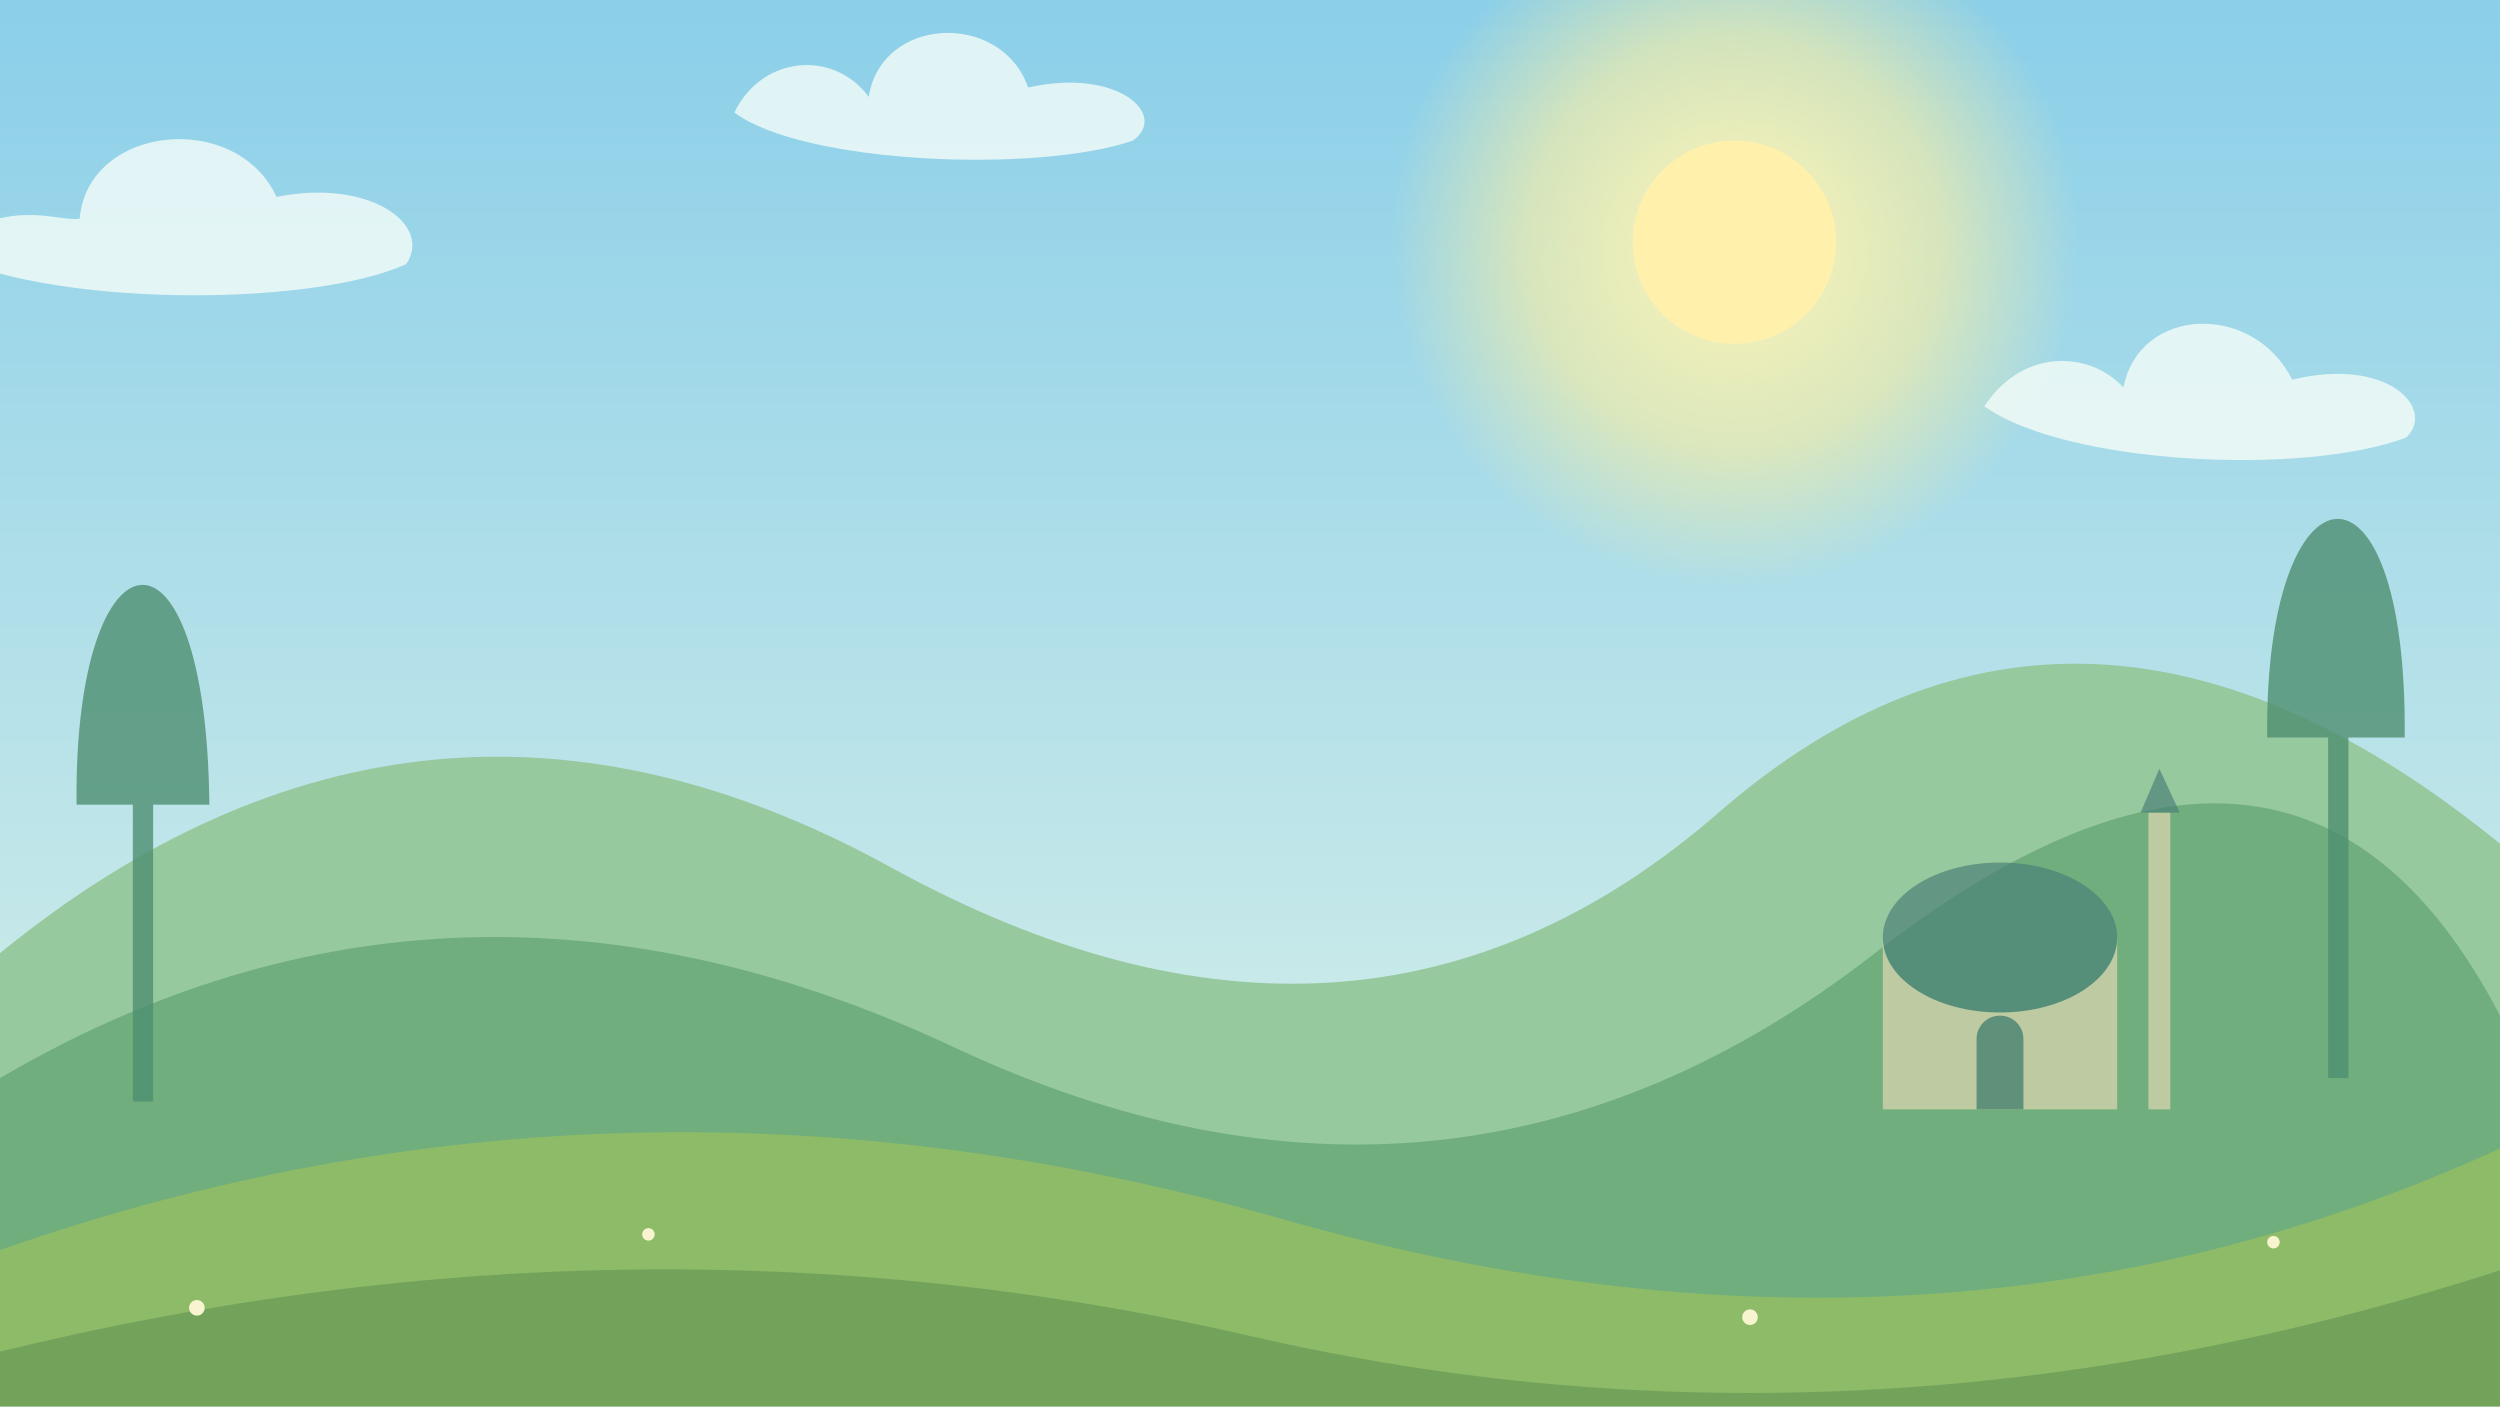
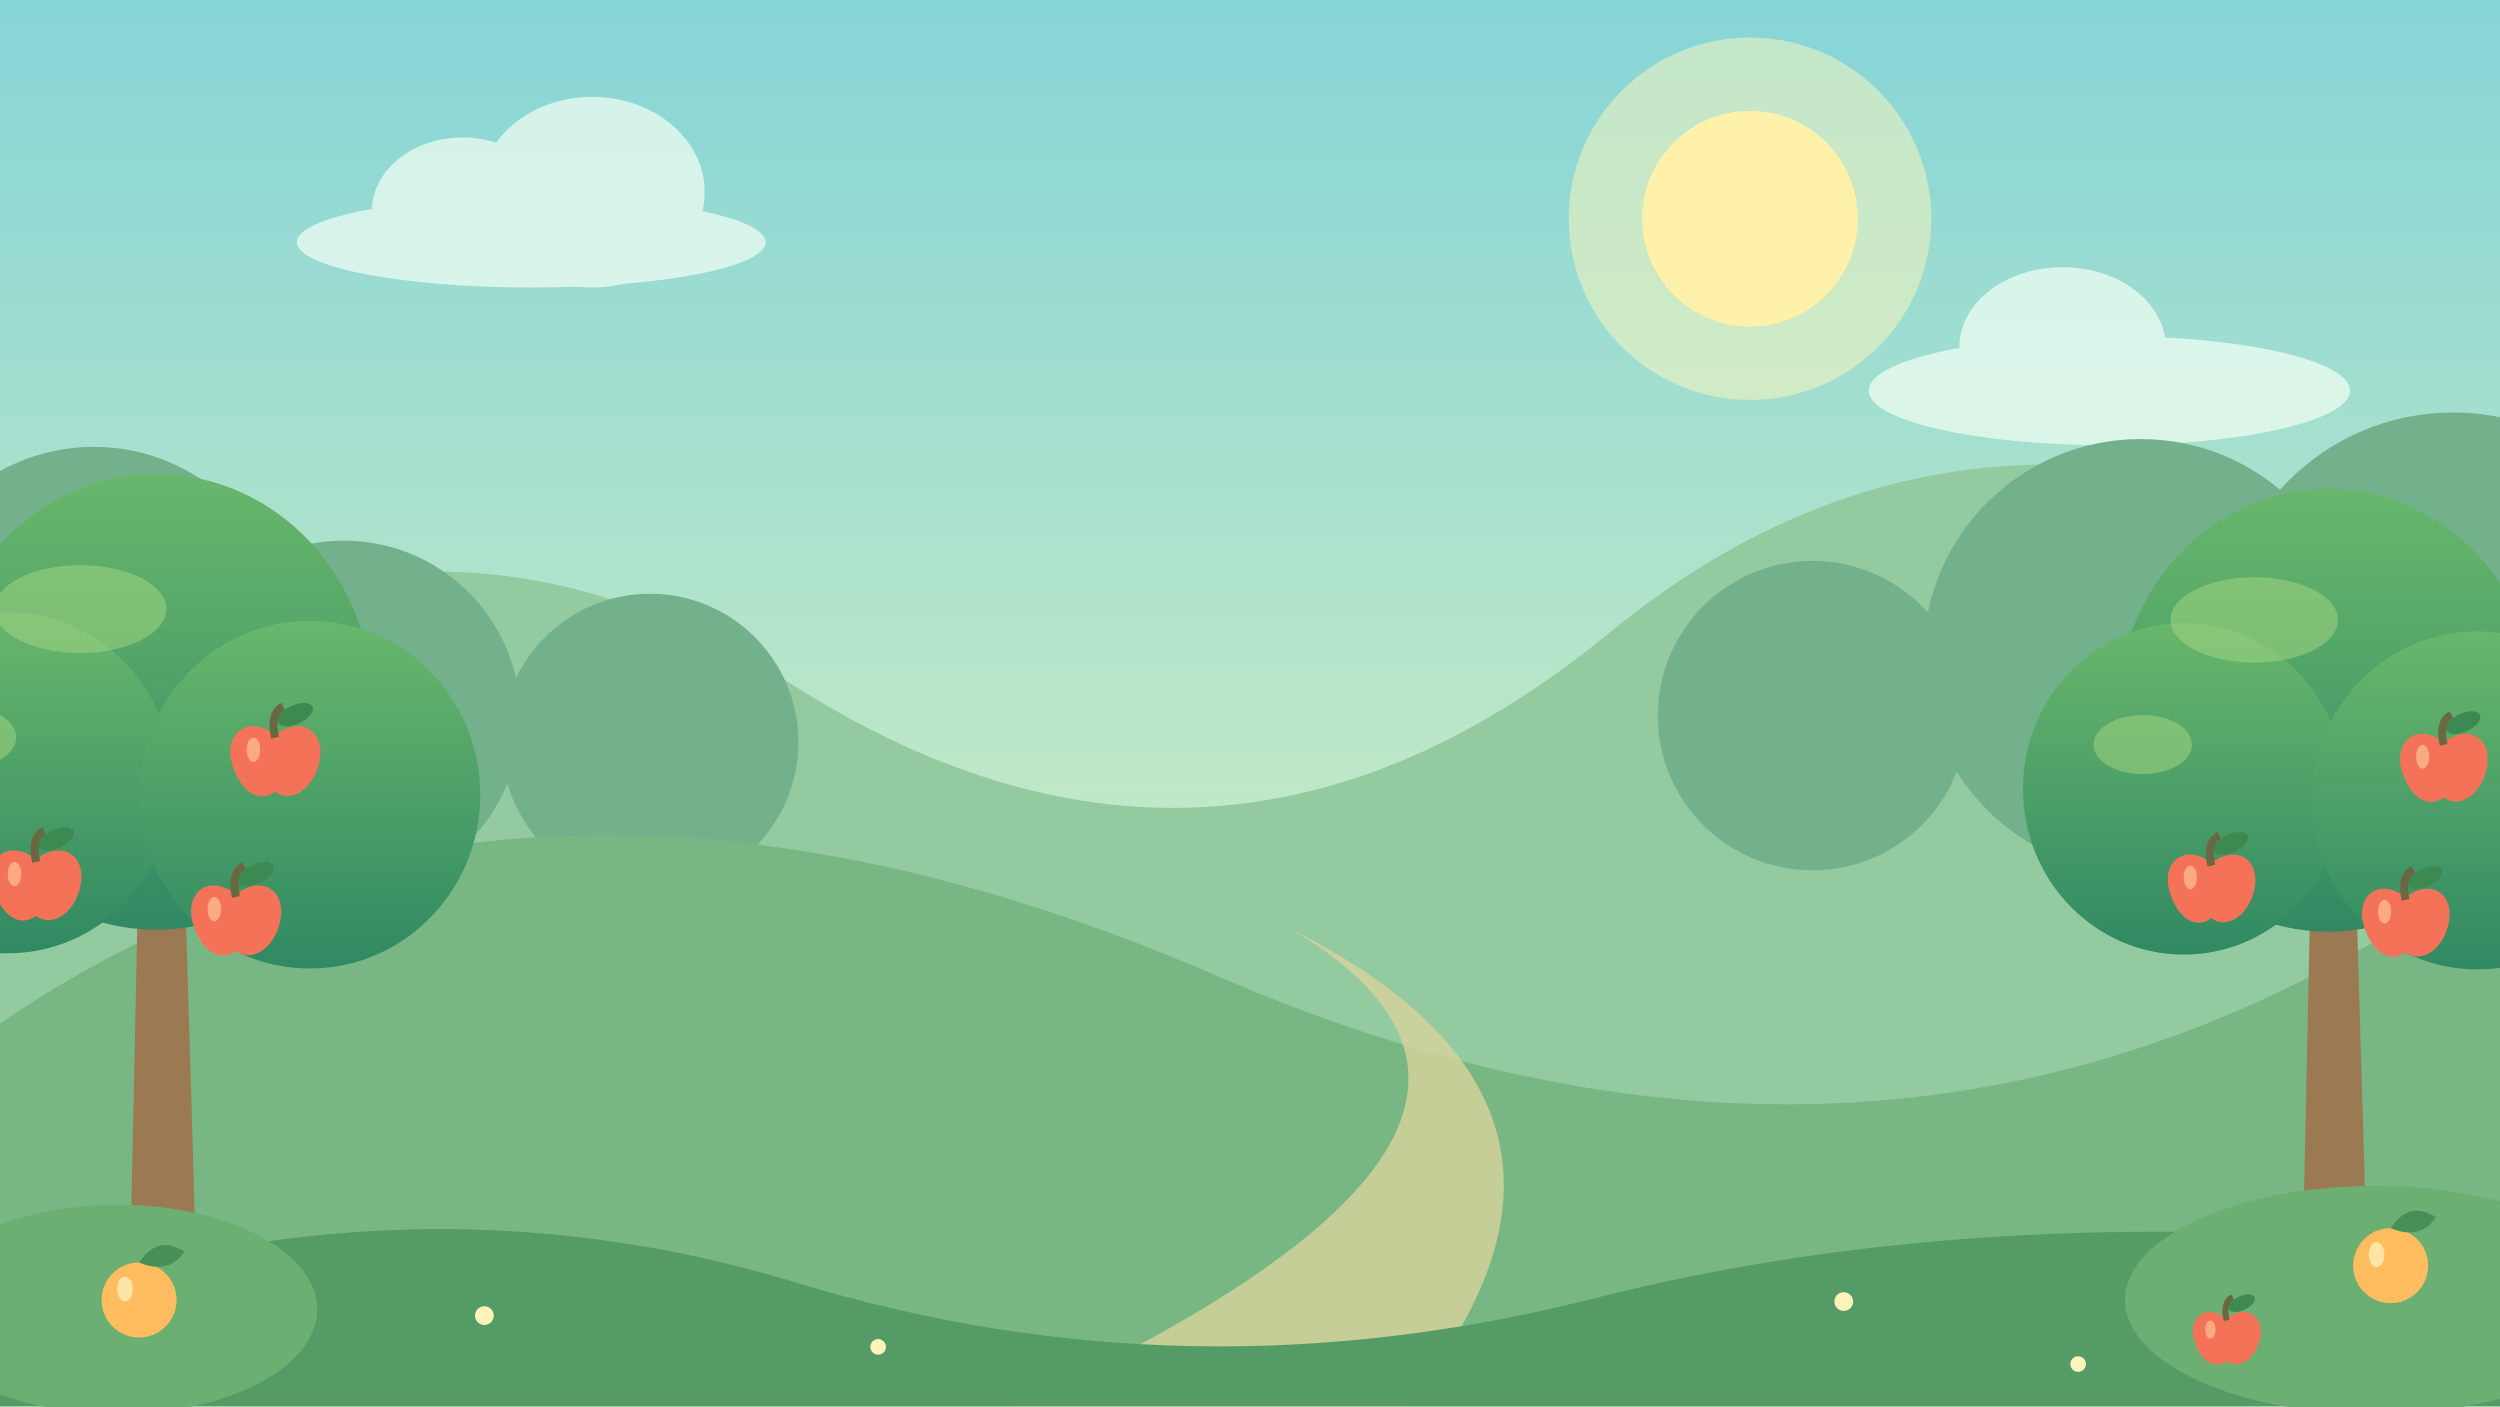
<svg xmlns="http://www.w3.org/2000/svg" width="1600" height="900" viewBox="0 0 1600 900">
  <defs>
    <linearGradient id="sky" x2="0" y2="1">
-       <stop stop-color="#8bcfe9" />
-       <stop offset="1" stop-color="#e1f4e9" />
+       <stop stop-color="#86d5d7" />
+       <stop offset="1" stop-color="#eaf6bc" />
    </linearGradient>
-     <radialGradient id="sun">
-       <stop stop-color="#fff7bc" />
-       <stop offset=".6" stop-color="#fff0a0" stop-opacity=".6" />
-       <stop offset="1" stop-color="#ffef9a" stop-opacity="0" />
-     </radialGradient>
+     <linearGradient id="leaf" x2="0" y2="1">
+       <stop stop-color="#69b76c" />
+       <stop offset="1" stop-color="#308963" />
+     </linearGradient>
+     <g id="apple">
+       <path d="M0-8C-21-24-38-8-32 13S-12 43 0 34C12 43 29 32 33 11S20-23 0-8" fill="#f47358" />
+       <path d="M0-6Q-4-24 6-29" stroke="#6a6841" stroke-width="6" fill="none" />
+       <ellipse cx="15" cy="-23" rx="14" ry="7" fill="#3c8a51" transform="rotate(-25 15 -23)" />
+       <ellipse cx="-16" cy="3" rx="5" ry="9" fill="#ffcf9e" opacity=".6" />
+     </g>
+     <g id="tree">
+       <path d="M-15 0L-10-235H16L23 0" fill="#9b7952" />
+       <path d="M0-200L-66-283M5-180L72-248" stroke="#9b7952" stroke-width="16" />
+       <g fill="url(#leaf)">
+         <ellipse cy="-310" rx="128" ry="135" />
+         <ellipse cx="-88" cy="-262" rx="98" ry="101" />
+         <ellipse cx="91" cy="-255" rx="101" ry="103" />
+       </g>
+       <g fill="#a8d783" opacity=".5">
+         <ellipse cx="-45" cy="-365" rx="51" ry="26" />
+         <ellipse cx="-113" cy="-289" rx="30" ry="18" />
+       </g>
+       <use href="#apple" x="-89" y="-263" transform="scale(.8)" />
+       <use href="#apple" x="88" y="-355" transform="scale(.8)" />
+       <use href="#apple" x="59" y="-237" transform="scale(.8)" />
+     </g>
+     <g id="orange">
+       <circle r="24" fill="#ffbd60" />
+       <path d="M0-24Q12-42 29-31Q19-16 0-24" fill="#478f58" />
+       <ellipse cx="-9" cy="-7" rx="5" ry="8" fill="#ffe4a5" />
+     </g>
  </defs>
-   <path fill="url(#sky)" d="M0 0h1600v900H0z" />
-   <circle cx="1110" cy="155" r="220" fill="url(#sun)" />
-   <circle cx="1110" cy="155" r="65" fill="#fff1ab" />
-   <g fill="#f5fcf7" opacity=".8">
-     <path d="M-40 160c45-35 75-18 91-20 5-60 100-70 126-14 60-12 100 18 83 43-61 28-233 28-300-9z" />
-     <path d="M470 72c18-37 64-40 86-10 8-52 85-55 102-6 58-13 90 18 67 34-61 21-211 15-255-18z" />
-     <path d="M1270 260c25-38 68-35 89-12 10-52 83-55 108-5 62-15 92 19 73 37-66 25-219 17-270-20z" />
+   <path fill="url(#sky)" d="M0 0H1600V900H0Z" />
+   <circle cx="1120" cy="140" r="116" fill="#fff7bb" opacity=".5" />
+   <circle cx="1120" cy="140" r="69" fill="#fff1aa" />
+   <g fill="#f4fff4" opacity=".7">
+     <ellipse cx="340" cy="155" rx="150" ry="29" />
+     <ellipse cx="296" cy="135" rx="58" ry="47" />
+     <ellipse cx="379" cy="123" rx="72" ry="61" />
+     <ellipse cx="1350" cy="250" rx="154" ry="35" />
+     <ellipse cx="1320" cy="222" rx="66" ry="51" />
  </g>
-   <path fill="#97c99f" d="M0 610Q270 390 570 555T1100 520T1600 540V900H0z" />
-   <path fill="#70ae7d" d="M0 690Q290 520 610 670T1200 610T1600 650V900H0z" />
-   <g fill="#4e8e70" opacity=".8">
-     <path d="M85 705V490h13v215zm-36-190c-2-180 83-195 85 0z" />
-     <path d="M1490 690V435h13v255zm-39-218c-2-180 90-193 88 0z" />
+   <path d="M0 490Q240 270 510 440T1030 405T1600 385V900H0" fill="#93caa0" />
+   <g fill="#72b18c">
+     <circle cx="60" cy="410" r="124" />
+     <circle cx="220" cy="459" r="113" />
+     <circle cx="416" cy="475" r="95" />
+     <circle cx="1160" cy="458" r="99" />
+     <circle cx="1370" cy="420" r="139" />
+     <circle cx="1570" cy="413" r="149" />
  </g>
-   <g transform="translate(1280 570)" opacity=".65">
-     <path fill="#e6d9b5" d="M-75 140V30h150v110zM95 140V-50h14v190z" />
-     <ellipse cy="30" rx="75" ry="48" fill="#467d77" />
-     <path fill="#467d77" d="m90-50 12-28 13 28z" />
-     <path fill="#547f78" d="M-15 140V95a15 15 0 0 1 30 0v45z" />
+   <path d="M0 655Q330 430 780 625T1600 550V900H0" fill="#78b784" />
+   <path d="M650 900Q1040 720 825 594Q1055 709 900 900" fill="#d9d39c" opacity=".8" />
+   <use href="#tree" transform="translate(100 784) scale(1.08)" />
+   <use href="#tree" transform="translate(1490 780) scale(1.05)" />
+   <path d="M0 837Q260 745 510 821T1020 831T1600 801V900H0" fill="#559b65" />
+   <g fill="#6caf73">
+     <ellipse cx="75" cy="838" rx="128" ry="67" />
+     <ellipse cx="1520" cy="832" rx="160" ry="73" />
  </g>
-   <path fill="#8dbb68" d="M0 800Q400 660 820 780T1600 735V900H0z" />
-   <path fill="#73a35b" d="M0 865q410-100 800-10t800-42v87H0z" />
-   <g fill="#f8f4cf">
-     <circle cx="126" cy="837" r="5" />
-     <circle cx="415" cy="790" r="4" />
-     <circle cx="1120" cy="843" r="5" />
-     <circle cx="1455" cy="795" r="4" />
+   <use href="#orange" x="89" y="832" />
+   <use href="#orange" x="1530" y="810" />
+   <use href="#apple" transform="translate(1425 849) scale(.65)" />
+   <g fill="#fff3b9">
+     <circle cx="310" cy="842" r="6" />
+     <circle cx="562" cy="862" r="5" />
+     <circle cx="1180" cy="833" r="6" />
+     <circle cx="1330" cy="873" r="5" />
  </g>
</svg>
